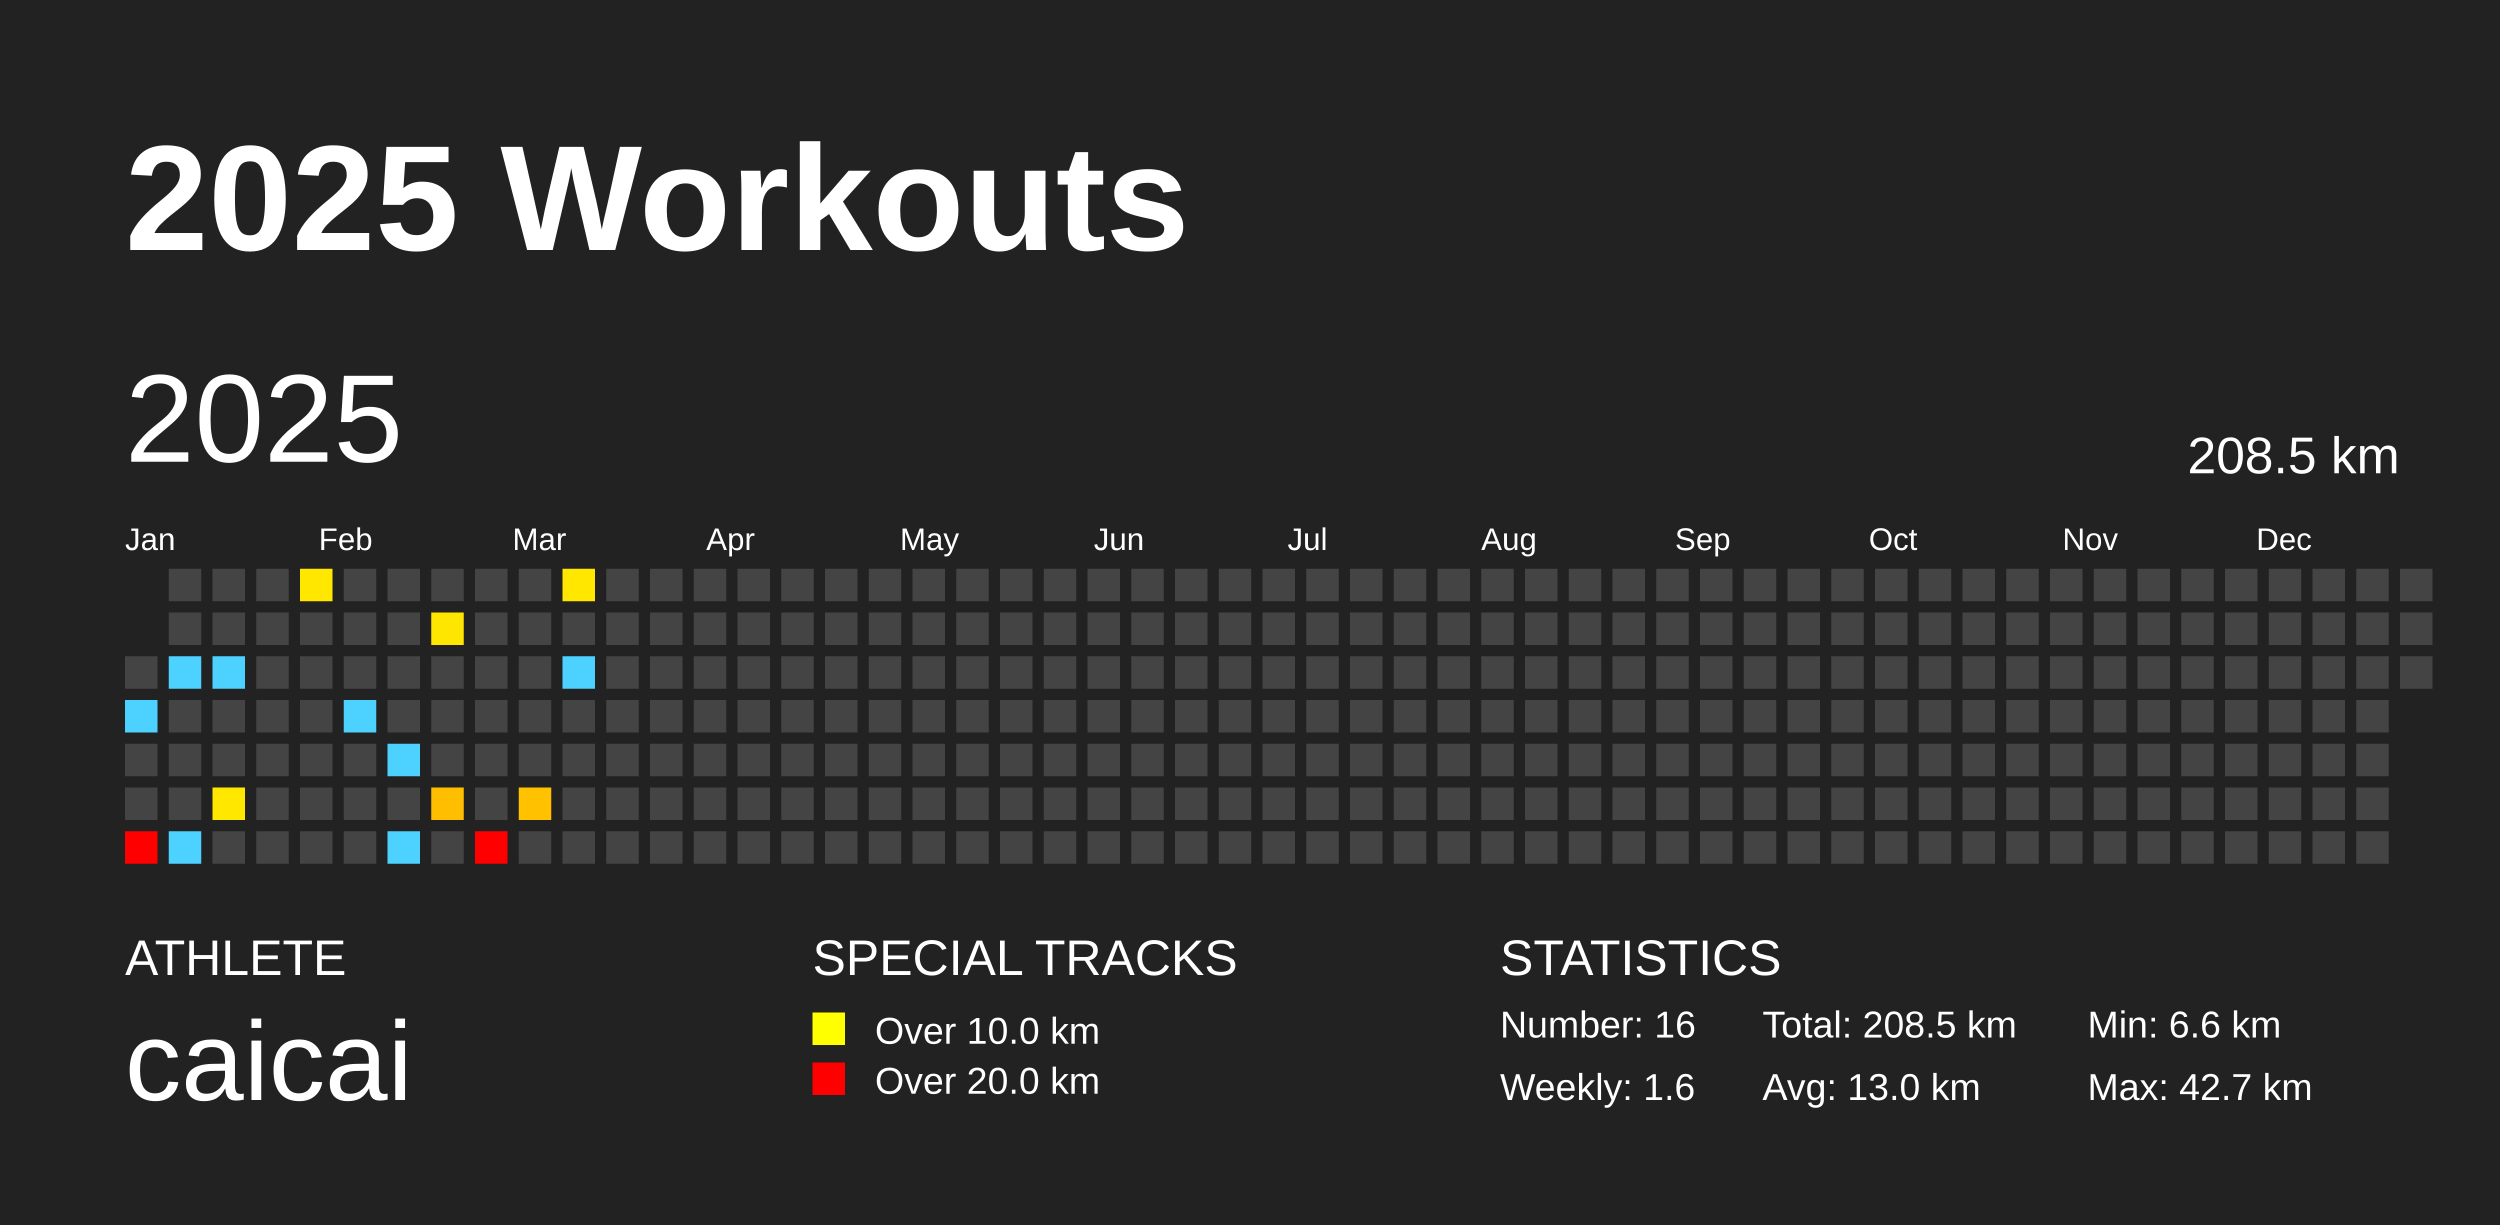
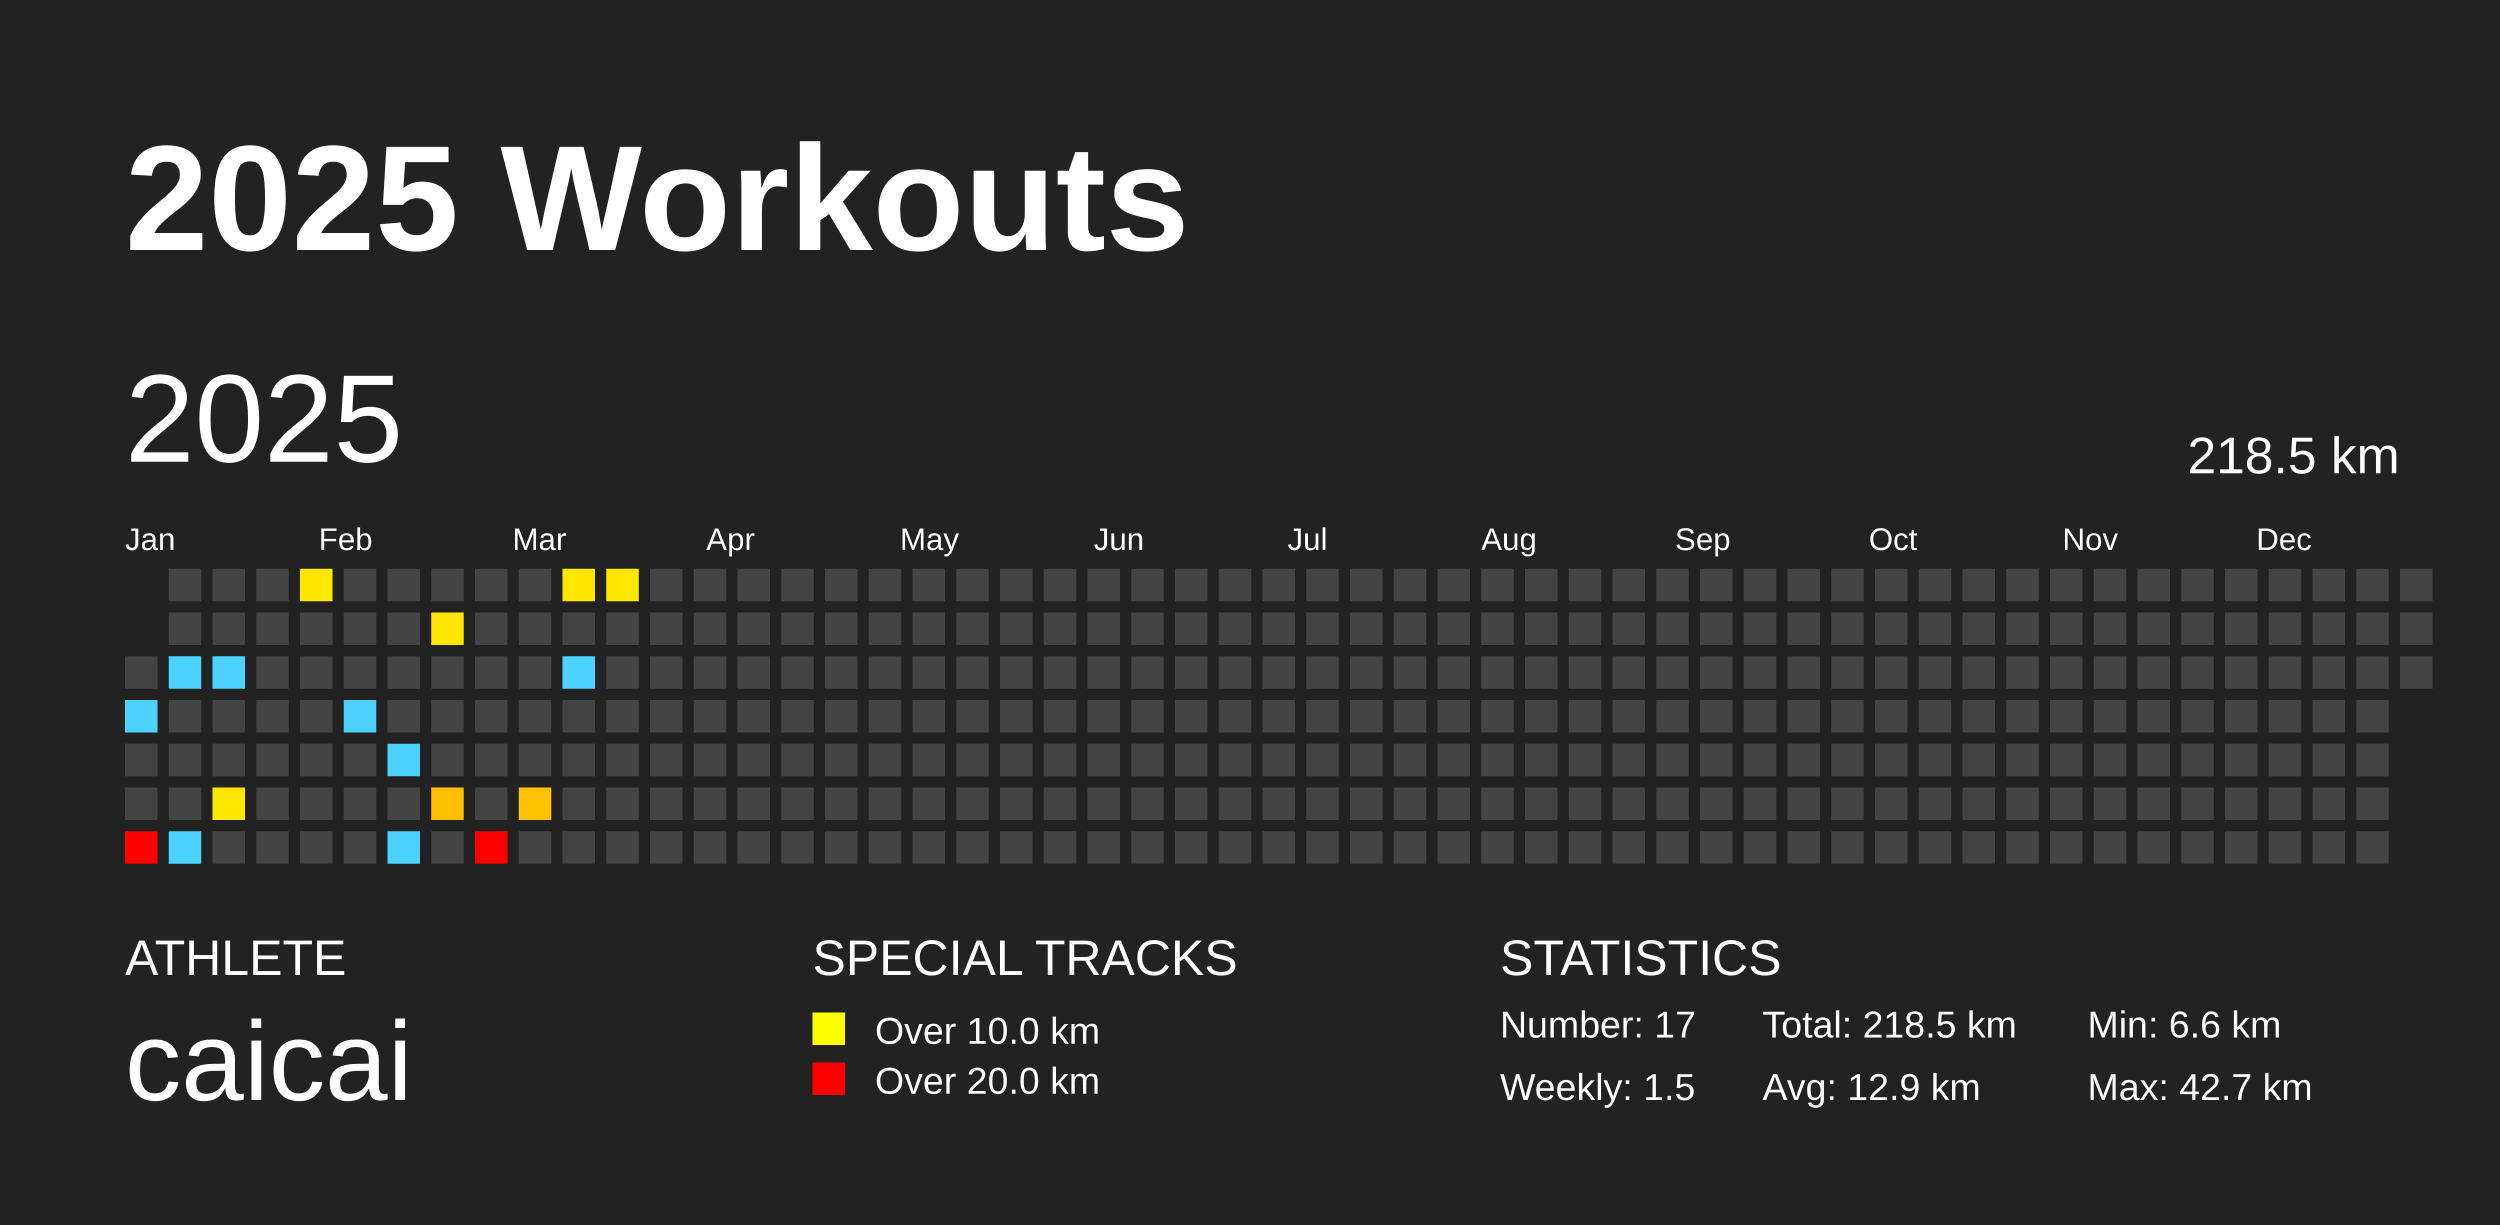
<svg xmlns="http://www.w3.org/2000/svg" baseProfile="full" height="98mm" version="1.1" viewBox="0,0,200,98" width="200mm">
  <defs />
  <rect fill="#222222" height="98" width="200" x="0" y="0" />
  <text fill="#FFFFFF" style="font-size:12px; font-family:Arial; font-weight:bold;" x="10" y="20">2025 Workouts</text>
  <text fill="#FFFFFF" style="font-size:4px; font-family:Arial" x="10" y="78">ATHLETE</text>
  <text fill="#FFFFFF" style="font-size:9px; font-family:Arial" x="10" y="88">caicai</text>
  <text fill="#FFFFFF" style="font-size:4px; font-family:Arial" x="65" y="78">SPECIAL TRACKS</text>
  <rect fill="yellow" height="2.6" width="2.6" x="65" y="81" />
  <text fill="#FFFFFF" style="font-size:3px; font-family:Arial" x="70" y="83.5">Over 10.0 km</text>
  <rect fill="red" height="2.6" width="2.6" x="65" y="85" />
  <text fill="#FFFFFF" style="font-size:3px; font-family:Arial" x="70" y="87.5">Over 20.0 km</text>
  <text fill="#FFFFFF" style="font-size:4px; font-family:Arial" x="120" y="78">STATISTICS</text>
-   <text fill="#FFFFFF" style="font-size:3px; font-family:Arial" x="120" y="83">Number: 16</text>
-   <text fill="#FFFFFF" style="font-size:3px; font-family:Arial" x="120" y="88">Weekly: 1.6</text>
-   <text fill="#FFFFFF" style="font-size:3px; font-family:Arial" x="141" y="83">Total: 208.5 km</text>
-   <text fill="#FFFFFF" style="font-size:3px; font-family:Arial" x="141" y="88">Avg: 13.0 km</text>
+   <text fill="#FFFFFF" style="font-size:3px; font-family:Arial" x="120" y="83">Number: 17</text>
+   <text fill="#FFFFFF" style="font-size:3px; font-family:Arial" x="120" y="88">Weekly: 1.5</text>
+   <text fill="#FFFFFF" style="font-size:3px; font-family:Arial" x="141" y="83">Total: 218.5 km</text>
+   <text fill="#FFFFFF" style="font-size:3px; font-family:Arial" x="141" y="88">Avg: 12.9 km</text>
  <text fill="#FFFFFF" style="font-size:3px; font-family:Arial" x="167" y="83">Min: 6.6 km</text>
  <text fill="#FFFFFF" style="font-size:3px; font-family:Arial" x="167" y="88">Max: 42.7 km</text>
  <text dominant-baseline="hanging" fill="#FFFFFF" style="font-size:10.0px; font-family:Arial;" x="10" y="30">2025</text>
-   <text dominant-baseline="hanging" fill="#FFFFFF" style="font-size:4.125px; font-family:Arial;" x="175" y="35">208.5 km</text>
+   <text dominant-baseline="hanging" fill="#FFFFFF" style="font-size:4.125px; font-family:Arial;" x="175" y="35">218.5 km</text>
  <text fill="#FFFFFF" style="font-size:2.5px; font-family:Arial" x="10.0" y="44">Jan</text>
  <text fill="#FFFFFF" style="font-size:2.5px; font-family:Arial" x="25.5" y="44">Feb</text>
  <text fill="#FFFFFF" style="font-size:2.5px; font-family:Arial" x="41.0" y="44">Mar</text>
  <text fill="#FFFFFF" style="font-size:2.5px; font-family:Arial" x="56.5" y="44">Apr</text>
  <text fill="#FFFFFF" style="font-size:2.5px; font-family:Arial" x="72.0" y="44">May</text>
  <text fill="#FFFFFF" style="font-size:2.5px; font-family:Arial" x="87.5" y="44">Jun</text>
  <text fill="#FFFFFF" style="font-size:2.5px; font-family:Arial" x="103.0" y="44">Jul</text>
  <text fill="#FFFFFF" style="font-size:2.5px; font-family:Arial" x="118.5" y="44">Aug</text>
  <text fill="#FFFFFF" style="font-size:2.5px; font-family:Arial" x="134.0" y="44">Sep</text>
  <text fill="#FFFFFF" style="font-size:2.5px; font-family:Arial" x="149.5" y="44">Oct</text>
  <text fill="#FFFFFF" style="font-size:2.5px; font-family:Arial" x="165.0" y="44">Nov</text>
  <text fill="#FFFFFF" style="font-size:2.5px; font-family:Arial" x="180.5" y="44">Dec</text>
  <rect fill="#444444" height="2.6" width="2.6" x="10.0" y="52.5" />
  <rect fill="#4dd2ff" height="2.6" width="2.6" x="10.0" y="56.0" />
  <rect fill="#444444" height="2.6" width="2.6" x="10.0" y="59.5" />
  <rect fill="#444444" height="2.6" width="2.6" x="10.0" y="63.0" />
  <rect fill="red" height="2.6" width="2.6" x="10.0" y="66.5" />
  <rect fill="#444444" height="2.6" width="2.6" x="13.5" y="45.5" />
  <rect fill="#444444" height="2.6" width="2.6" x="13.5" y="49.0" />
  <rect fill="#4dd2ff" height="2.6" width="2.6" x="13.5" y="52.5" />
  <rect fill="#444444" height="2.6" width="2.6" x="13.5" y="56.0" />
  <rect fill="#444444" height="2.6" width="2.6" x="13.5" y="59.5" />
  <rect fill="#444444" height="2.6" width="2.6" x="13.5" y="63.0" />
  <rect fill="#4dd2ff" height="2.6" width="2.6" x="13.5" y="66.5" />
  <rect fill="#444444" height="2.6" width="2.6" x="17.0" y="45.5" />
  <rect fill="#444444" height="2.6" width="2.6" x="17.0" y="49.0" />
  <rect fill="#4dd2ff" height="2.6" width="2.6" x="17.0" y="52.5" />
  <rect fill="#444444" height="2.6" width="2.6" x="17.0" y="56.0" />
  <rect fill="#444444" height="2.6" width="2.6" x="17.0" y="59.5" />
  <rect fill="#ffe700" height="2.6" width="2.6" x="17.0" y="63.0" />
  <rect fill="#444444" height="2.6" width="2.6" x="17.0" y="66.5" />
  <rect fill="#444444" height="2.6" width="2.6" x="20.5" y="45.5" />
  <rect fill="#444444" height="2.6" width="2.6" x="20.5" y="49.0" />
  <rect fill="#444444" height="2.6" width="2.6" x="20.5" y="52.5" />
  <rect fill="#444444" height="2.6" width="2.6" x="20.5" y="56.0" />
  <rect fill="#444444" height="2.6" width="2.6" x="20.5" y="59.5" />
  <rect fill="#444444" height="2.6" width="2.6" x="20.5" y="63.0" />
  <rect fill="#444444" height="2.6" width="2.6" x="20.5" y="66.5" />
  <rect fill="#ffe700" height="2.6" width="2.6" x="24.0" y="45.5" />
  <rect fill="#444444" height="2.6" width="2.6" x="24.0" y="49.0" />
  <rect fill="#444444" height="2.6" width="2.6" x="24.0" y="52.5" />
  <rect fill="#444444" height="2.6" width="2.6" x="24.0" y="56.0" />
  <rect fill="#444444" height="2.6" width="2.6" x="24.0" y="59.5" />
  <rect fill="#444444" height="2.6" width="2.6" x="24.0" y="63.0" />
  <rect fill="#444444" height="2.6" width="2.6" x="24.0" y="66.5" />
  <rect fill="#444444" height="2.6" width="2.6" x="27.5" y="45.5" />
  <rect fill="#444444" height="2.6" width="2.6" x="27.5" y="49.0" />
  <rect fill="#444444" height="2.6" width="2.6" x="27.5" y="52.5" />
  <rect fill="#4dd2ff" height="2.6" width="2.6" x="27.5" y="56.0" />
  <rect fill="#444444" height="2.6" width="2.6" x="27.5" y="59.5" />
  <rect fill="#444444" height="2.6" width="2.6" x="27.5" y="63.0" />
  <rect fill="#444444" height="2.6" width="2.6" x="27.5" y="66.5" />
  <rect fill="#444444" height="2.6" width="2.6" x="31.0" y="45.5" />
  <rect fill="#444444" height="2.6" width="2.6" x="31.0" y="49.0" />
  <rect fill="#444444" height="2.6" width="2.6" x="31.0" y="52.5" />
  <rect fill="#444444" height="2.6" width="2.6" x="31.0" y="56.0" />
  <rect fill="#4dd2ff" height="2.6" width="2.6" x="31.0" y="59.5" />
  <rect fill="#444444" height="2.6" width="2.6" x="31.0" y="63.0" />
  <rect fill="#4dd2ff" height="2.6" width="2.6" x="31.0" y="66.5" />
  <rect fill="#444444" height="2.6" width="2.6" x="34.5" y="45.5" />
  <rect fill="#ffe600" height="2.6" width="2.6" x="34.5" y="49.0" />
  <rect fill="#444444" height="2.6" width="2.6" x="34.5" y="52.5" />
  <rect fill="#444444" height="2.6" width="2.6" x="34.5" y="56.0" />
  <rect fill="#444444" height="2.6" width="2.6" x="34.5" y="59.5" />
  <rect fill="#ffbf00" height="2.6" width="2.6" x="34.5" y="63.0" />
  <rect fill="#444444" height="2.6" width="2.6" x="34.5" y="66.5" />
  <rect fill="#444444" height="2.6" width="2.6" x="38.0" y="45.5" />
  <rect fill="#444444" height="2.6" width="2.6" x="38.0" y="49.0" />
  <rect fill="#444444" height="2.6" width="2.6" x="38.0" y="52.5" />
  <rect fill="#444444" height="2.6" width="2.6" x="38.0" y="56.0" />
  <rect fill="#444444" height="2.6" width="2.6" x="38.0" y="59.5" />
  <rect fill="#444444" height="2.6" width="2.6" x="38.0" y="63.0" />
  <rect fill="red" height="2.6" width="2.6" x="38.0" y="66.5" />
  <rect fill="#444444" height="2.6" width="2.6" x="41.5" y="45.5" />
  <rect fill="#444444" height="2.6" width="2.6" x="41.5" y="49.0" />
  <rect fill="#444444" height="2.6" width="2.6" x="41.5" y="52.5" />
  <rect fill="#444444" height="2.6" width="2.6" x="41.5" y="56.0" />
  <rect fill="#444444" height="2.6" width="2.6" x="41.5" y="59.5" />
  <rect fill="#ffc100" height="2.6" width="2.6" x="41.5" y="63.0" />
  <rect fill="#444444" height="2.6" width="2.6" x="41.5" y="66.5" />
  <rect fill="#ffe700" height="2.6" width="2.6" x="45.0" y="45.5" />
  <rect fill="#444444" height="2.6" width="2.6" x="45.0" y="49.0" />
  <rect fill="#4dd2ff" height="2.6" width="2.6" x="45.0" y="52.5" />
  <rect fill="#444444" height="2.6" width="2.6" x="45.0" y="56.0" />
  <rect fill="#444444" height="2.6" width="2.6" x="45.0" y="59.5" />
  <rect fill="#444444" height="2.6" width="2.6" x="45.0" y="63.0" />
  <rect fill="#444444" height="2.6" width="2.6" x="45.0" y="66.5" />
-   <rect fill="#444444" height="2.6" width="2.6" x="48.5" y="45.5" />
+   <rect fill="#ffe700" height="2.6" width="2.6" x="48.5" y="45.5" />
  <rect fill="#444444" height="2.6" width="2.6" x="48.5" y="49.0" />
  <rect fill="#444444" height="2.6" width="2.6" x="48.5" y="52.5" />
  <rect fill="#444444" height="2.6" width="2.6" x="48.5" y="56.0" />
  <rect fill="#444444" height="2.6" width="2.6" x="48.5" y="59.5" />
  <rect fill="#444444" height="2.6" width="2.6" x="48.5" y="63.0" />
  <rect fill="#444444" height="2.6" width="2.6" x="48.5" y="66.5" />
  <rect fill="#444444" height="2.6" width="2.6" x="52.0" y="45.5" />
  <rect fill="#444444" height="2.6" width="2.6" x="52.0" y="49.0" />
  <rect fill="#444444" height="2.6" width="2.6" x="52.0" y="52.5" />
  <rect fill="#444444" height="2.6" width="2.6" x="52.0" y="56.0" />
  <rect fill="#444444" height="2.6" width="2.6" x="52.0" y="59.5" />
  <rect fill="#444444" height="2.6" width="2.6" x="52.0" y="63.0" />
  <rect fill="#444444" height="2.6" width="2.6" x="52.0" y="66.5" />
  <rect fill="#444444" height="2.6" width="2.6" x="55.5" y="45.5" />
  <rect fill="#444444" height="2.6" width="2.6" x="55.5" y="49.0" />
  <rect fill="#444444" height="2.6" width="2.6" x="55.5" y="52.5" />
  <rect fill="#444444" height="2.6" width="2.6" x="55.5" y="56.0" />
  <rect fill="#444444" height="2.6" width="2.6" x="55.5" y="59.5" />
  <rect fill="#444444" height="2.6" width="2.6" x="55.5" y="63.0" />
  <rect fill="#444444" height="2.6" width="2.6" x="55.5" y="66.5" />
  <rect fill="#444444" height="2.6" width="2.6" x="59.0" y="45.5" />
  <rect fill="#444444" height="2.6" width="2.6" x="59.0" y="49.0" />
  <rect fill="#444444" height="2.6" width="2.6" x="59.0" y="52.5" />
  <rect fill="#444444" height="2.6" width="2.6" x="59.0" y="56.0" />
  <rect fill="#444444" height="2.6" width="2.6" x="59.0" y="59.5" />
  <rect fill="#444444" height="2.6" width="2.6" x="59.0" y="63.0" />
  <rect fill="#444444" height="2.6" width="2.6" x="59.0" y="66.5" />
  <rect fill="#444444" height="2.6" width="2.6" x="62.5" y="45.5" />
  <rect fill="#444444" height="2.6" width="2.6" x="62.5" y="49.0" />
  <rect fill="#444444" height="2.6" width="2.6" x="62.5" y="52.5" />
  <rect fill="#444444" height="2.6" width="2.6" x="62.5" y="56.0" />
  <rect fill="#444444" height="2.6" width="2.6" x="62.5" y="59.5" />
  <rect fill="#444444" height="2.6" width="2.6" x="62.5" y="63.0" />
  <rect fill="#444444" height="2.6" width="2.6" x="62.5" y="66.5" />
  <rect fill="#444444" height="2.6" width="2.6" x="66.0" y="45.5" />
  <rect fill="#444444" height="2.6" width="2.6" x="66.0" y="49.0" />
  <rect fill="#444444" height="2.6" width="2.6" x="66.0" y="52.5" />
  <rect fill="#444444" height="2.6" width="2.6" x="66.0" y="56.0" />
  <rect fill="#444444" height="2.6" width="2.6" x="66.0" y="59.5" />
  <rect fill="#444444" height="2.6" width="2.6" x="66.0" y="63.0" />
  <rect fill="#444444" height="2.6" width="2.6" x="66.0" y="66.5" />
  <rect fill="#444444" height="2.6" width="2.6" x="69.5" y="45.5" />
  <rect fill="#444444" height="2.6" width="2.6" x="69.5" y="49.0" />
  <rect fill="#444444" height="2.6" width="2.6" x="69.5" y="52.5" />
  <rect fill="#444444" height="2.6" width="2.6" x="69.5" y="56.0" />
  <rect fill="#444444" height="2.6" width="2.6" x="69.5" y="59.5" />
  <rect fill="#444444" height="2.6" width="2.6" x="69.5" y="63.0" />
  <rect fill="#444444" height="2.6" width="2.6" x="69.5" y="66.5" />
  <rect fill="#444444" height="2.6" width="2.6" x="73.0" y="45.5" />
  <rect fill="#444444" height="2.6" width="2.6" x="73.0" y="49.0" />
  <rect fill="#444444" height="2.6" width="2.6" x="73.0" y="52.5" />
  <rect fill="#444444" height="2.6" width="2.6" x="73.0" y="56.0" />
  <rect fill="#444444" height="2.6" width="2.6" x="73.0" y="59.5" />
  <rect fill="#444444" height="2.6" width="2.6" x="73.0" y="63.0" />
  <rect fill="#444444" height="2.6" width="2.6" x="73.0" y="66.5" />
  <rect fill="#444444" height="2.6" width="2.6" x="76.5" y="45.5" />
  <rect fill="#444444" height="2.6" width="2.6" x="76.5" y="49.0" />
  <rect fill="#444444" height="2.6" width="2.6" x="76.5" y="52.5" />
  <rect fill="#444444" height="2.6" width="2.6" x="76.5" y="56.0" />
  <rect fill="#444444" height="2.6" width="2.6" x="76.5" y="59.5" />
  <rect fill="#444444" height="2.6" width="2.6" x="76.5" y="63.0" />
  <rect fill="#444444" height="2.6" width="2.6" x="76.5" y="66.5" />
  <rect fill="#444444" height="2.6" width="2.6" x="80.0" y="45.5" />
  <rect fill="#444444" height="2.6" width="2.6" x="80.0" y="49.0" />
  <rect fill="#444444" height="2.6" width="2.6" x="80.0" y="52.5" />
  <rect fill="#444444" height="2.6" width="2.6" x="80.0" y="56.0" />
  <rect fill="#444444" height="2.6" width="2.6" x="80.0" y="59.5" />
  <rect fill="#444444" height="2.6" width="2.6" x="80.0" y="63.0" />
  <rect fill="#444444" height="2.6" width="2.6" x="80.0" y="66.5" />
  <rect fill="#444444" height="2.6" width="2.6" x="83.5" y="45.5" />
  <rect fill="#444444" height="2.6" width="2.6" x="83.5" y="49.0" />
  <rect fill="#444444" height="2.6" width="2.6" x="83.5" y="52.5" />
  <rect fill="#444444" height="2.6" width="2.6" x="83.5" y="56.0" />
  <rect fill="#444444" height="2.6" width="2.6" x="83.5" y="59.5" />
  <rect fill="#444444" height="2.6" width="2.6" x="83.5" y="63.0" />
  <rect fill="#444444" height="2.6" width="2.6" x="83.5" y="66.5" />
  <rect fill="#444444" height="2.6" width="2.6" x="87.0" y="45.5" />
  <rect fill="#444444" height="2.6" width="2.6" x="87.0" y="49.0" />
  <rect fill="#444444" height="2.6" width="2.6" x="87.0" y="52.5" />
  <rect fill="#444444" height="2.6" width="2.6" x="87.0" y="56.0" />
  <rect fill="#444444" height="2.6" width="2.6" x="87.0" y="59.5" />
  <rect fill="#444444" height="2.6" width="2.6" x="87.0" y="63.0" />
  <rect fill="#444444" height="2.6" width="2.6" x="87.0" y="66.5" />
  <rect fill="#444444" height="2.6" width="2.6" x="90.5" y="45.5" />
  <rect fill="#444444" height="2.6" width="2.6" x="90.5" y="49.0" />
  <rect fill="#444444" height="2.6" width="2.6" x="90.5" y="52.5" />
  <rect fill="#444444" height="2.6" width="2.6" x="90.5" y="56.0" />
  <rect fill="#444444" height="2.6" width="2.6" x="90.5" y="59.5" />
  <rect fill="#444444" height="2.6" width="2.6" x="90.5" y="63.0" />
  <rect fill="#444444" height="2.6" width="2.6" x="90.5" y="66.5" />
  <rect fill="#444444" height="2.6" width="2.6" x="94.0" y="45.5" />
  <rect fill="#444444" height="2.6" width="2.6" x="94.0" y="49.0" />
  <rect fill="#444444" height="2.6" width="2.6" x="94.0" y="52.5" />
  <rect fill="#444444" height="2.6" width="2.6" x="94.0" y="56.0" />
  <rect fill="#444444" height="2.6" width="2.6" x="94.0" y="59.5" />
  <rect fill="#444444" height="2.6" width="2.6" x="94.0" y="63.0" />
  <rect fill="#444444" height="2.6" width="2.6" x="94.0" y="66.5" />
  <rect fill="#444444" height="2.6" width="2.6" x="97.5" y="45.5" />
  <rect fill="#444444" height="2.6" width="2.6" x="97.5" y="49.0" />
  <rect fill="#444444" height="2.6" width="2.6" x="97.5" y="52.5" />
  <rect fill="#444444" height="2.6" width="2.6" x="97.5" y="56.0" />
  <rect fill="#444444" height="2.6" width="2.6" x="97.5" y="59.5" />
  <rect fill="#444444" height="2.6" width="2.6" x="97.5" y="63.0" />
  <rect fill="#444444" height="2.6" width="2.6" x="97.5" y="66.5" />
  <rect fill="#444444" height="2.6" width="2.6" x="101.0" y="45.5" />
  <rect fill="#444444" height="2.6" width="2.6" x="101.0" y="49.0" />
  <rect fill="#444444" height="2.6" width="2.6" x="101.0" y="52.5" />
  <rect fill="#444444" height="2.6" width="2.6" x="101.0" y="56.0" />
  <rect fill="#444444" height="2.6" width="2.6" x="101.0" y="59.5" />
  <rect fill="#444444" height="2.6" width="2.6" x="101.0" y="63.0" />
  <rect fill="#444444" height="2.6" width="2.6" x="101.0" y="66.5" />
  <rect fill="#444444" height="2.6" width="2.6" x="104.5" y="45.5" />
  <rect fill="#444444" height="2.6" width="2.6" x="104.5" y="49.0" />
  <rect fill="#444444" height="2.6" width="2.6" x="104.5" y="52.5" />
  <rect fill="#444444" height="2.6" width="2.6" x="104.5" y="56.0" />
  <rect fill="#444444" height="2.6" width="2.6" x="104.5" y="59.5" />
  <rect fill="#444444" height="2.6" width="2.6" x="104.5" y="63.0" />
  <rect fill="#444444" height="2.6" width="2.6" x="104.5" y="66.5" />
  <rect fill="#444444" height="2.6" width="2.6" x="108.0" y="45.5" />
  <rect fill="#444444" height="2.6" width="2.6" x="108.0" y="49.0" />
  <rect fill="#444444" height="2.6" width="2.6" x="108.0" y="52.5" />
  <rect fill="#444444" height="2.6" width="2.6" x="108.0" y="56.0" />
  <rect fill="#444444" height="2.6" width="2.6" x="108.0" y="59.5" />
  <rect fill="#444444" height="2.6" width="2.6" x="108.0" y="63.0" />
  <rect fill="#444444" height="2.6" width="2.6" x="108.0" y="66.5" />
  <rect fill="#444444" height="2.6" width="2.6" x="111.5" y="45.5" />
  <rect fill="#444444" height="2.6" width="2.6" x="111.5" y="49.0" />
  <rect fill="#444444" height="2.6" width="2.6" x="111.5" y="52.5" />
  <rect fill="#444444" height="2.6" width="2.6" x="111.5" y="56.0" />
  <rect fill="#444444" height="2.6" width="2.6" x="111.5" y="59.5" />
  <rect fill="#444444" height="2.6" width="2.6" x="111.5" y="63.0" />
  <rect fill="#444444" height="2.6" width="2.6" x="111.5" y="66.5" />
  <rect fill="#444444" height="2.6" width="2.6" x="115.0" y="45.5" />
  <rect fill="#444444" height="2.6" width="2.6" x="115.0" y="49.0" />
  <rect fill="#444444" height="2.6" width="2.6" x="115.0" y="52.5" />
  <rect fill="#444444" height="2.6" width="2.6" x="115.0" y="56.0" />
  <rect fill="#444444" height="2.6" width="2.6" x="115.0" y="59.5" />
  <rect fill="#444444" height="2.6" width="2.6" x="115.0" y="63.0" />
  <rect fill="#444444" height="2.6" width="2.6" x="115.0" y="66.5" />
  <rect fill="#444444" height="2.6" width="2.6" x="118.5" y="45.5" />
  <rect fill="#444444" height="2.6" width="2.6" x="118.5" y="49.0" />
  <rect fill="#444444" height="2.6" width="2.6" x="118.5" y="52.5" />
  <rect fill="#444444" height="2.6" width="2.6" x="118.5" y="56.0" />
  <rect fill="#444444" height="2.6" width="2.6" x="118.5" y="59.5" />
  <rect fill="#444444" height="2.6" width="2.6" x="118.5" y="63.0" />
  <rect fill="#444444" height="2.6" width="2.6" x="118.5" y="66.5" />
  <rect fill="#444444" height="2.6" width="2.6" x="122.0" y="45.5" />
  <rect fill="#444444" height="2.6" width="2.6" x="122.0" y="49.0" />
  <rect fill="#444444" height="2.6" width="2.6" x="122.0" y="52.5" />
  <rect fill="#444444" height="2.6" width="2.6" x="122.0" y="56.0" />
  <rect fill="#444444" height="2.6" width="2.6" x="122.0" y="59.5" />
  <rect fill="#444444" height="2.6" width="2.6" x="122.0" y="63.0" />
  <rect fill="#444444" height="2.6" width="2.6" x="122.0" y="66.5" />
  <rect fill="#444444" height="2.6" width="2.6" x="125.5" y="45.5" />
  <rect fill="#444444" height="2.6" width="2.6" x="125.5" y="49.0" />
  <rect fill="#444444" height="2.6" width="2.6" x="125.5" y="52.5" />
  <rect fill="#444444" height="2.6" width="2.6" x="125.5" y="56.0" />
  <rect fill="#444444" height="2.6" width="2.6" x="125.5" y="59.5" />
  <rect fill="#444444" height="2.6" width="2.6" x="125.5" y="63.0" />
  <rect fill="#444444" height="2.6" width="2.6" x="125.5" y="66.5" />
  <rect fill="#444444" height="2.6" width="2.6" x="129.0" y="45.5" />
  <rect fill="#444444" height="2.6" width="2.6" x="129.0" y="49.0" />
  <rect fill="#444444" height="2.6" width="2.6" x="129.0" y="52.5" />
  <rect fill="#444444" height="2.6" width="2.6" x="129.0" y="56.0" />
  <rect fill="#444444" height="2.6" width="2.6" x="129.0" y="59.5" />
  <rect fill="#444444" height="2.6" width="2.6" x="129.0" y="63.0" />
  <rect fill="#444444" height="2.6" width="2.6" x="129.0" y="66.5" />
  <rect fill="#444444" height="2.6" width="2.6" x="132.5" y="45.5" />
  <rect fill="#444444" height="2.6" width="2.6" x="132.5" y="49.0" />
  <rect fill="#444444" height="2.6" width="2.6" x="132.5" y="52.5" />
  <rect fill="#444444" height="2.6" width="2.6" x="132.5" y="56.0" />
  <rect fill="#444444" height="2.6" width="2.6" x="132.5" y="59.5" />
  <rect fill="#444444" height="2.6" width="2.6" x="132.5" y="63.0" />
  <rect fill="#444444" height="2.6" width="2.6" x="132.5" y="66.5" />
  <rect fill="#444444" height="2.6" width="2.6" x="136.0" y="45.5" />
  <rect fill="#444444" height="2.6" width="2.6" x="136.0" y="49.0" />
  <rect fill="#444444" height="2.6" width="2.6" x="136.0" y="52.5" />
  <rect fill="#444444" height="2.6" width="2.6" x="136.0" y="56.0" />
  <rect fill="#444444" height="2.6" width="2.6" x="136.0" y="59.5" />
  <rect fill="#444444" height="2.6" width="2.6" x="136.0" y="63.0" />
  <rect fill="#444444" height="2.6" width="2.6" x="136.0" y="66.5" />
  <rect fill="#444444" height="2.6" width="2.6" x="139.5" y="45.5" />
  <rect fill="#444444" height="2.6" width="2.6" x="139.5" y="49.0" />
  <rect fill="#444444" height="2.6" width="2.6" x="139.5" y="52.5" />
  <rect fill="#444444" height="2.6" width="2.6" x="139.5" y="56.0" />
  <rect fill="#444444" height="2.6" width="2.6" x="139.5" y="59.5" />
  <rect fill="#444444" height="2.6" width="2.6" x="139.5" y="63.0" />
  <rect fill="#444444" height="2.6" width="2.6" x="139.5" y="66.5" />
  <rect fill="#444444" height="2.6" width="2.6" x="143.0" y="45.5" />
  <rect fill="#444444" height="2.6" width="2.6" x="143.0" y="49.0" />
  <rect fill="#444444" height="2.6" width="2.6" x="143.0" y="52.5" />
  <rect fill="#444444" height="2.6" width="2.6" x="143.0" y="56.0" />
  <rect fill="#444444" height="2.6" width="2.6" x="143.0" y="59.5" />
  <rect fill="#444444" height="2.6" width="2.6" x="143.0" y="63.0" />
  <rect fill="#444444" height="2.6" width="2.6" x="143.0" y="66.5" />
  <rect fill="#444444" height="2.6" width="2.6" x="146.5" y="45.5" />
  <rect fill="#444444" height="2.6" width="2.6" x="146.5" y="49.0" />
  <rect fill="#444444" height="2.6" width="2.6" x="146.5" y="52.5" />
  <rect fill="#444444" height="2.6" width="2.6" x="146.5" y="56.0" />
  <rect fill="#444444" height="2.6" width="2.6" x="146.5" y="59.5" />
  <rect fill="#444444" height="2.6" width="2.6" x="146.5" y="63.0" />
  <rect fill="#444444" height="2.6" width="2.6" x="146.5" y="66.5" />
  <rect fill="#444444" height="2.6" width="2.6" x="150.0" y="45.5" />
  <rect fill="#444444" height="2.6" width="2.6" x="150.0" y="49.0" />
  <rect fill="#444444" height="2.6" width="2.6" x="150.0" y="52.5" />
  <rect fill="#444444" height="2.6" width="2.6" x="150.0" y="56.0" />
  <rect fill="#444444" height="2.6" width="2.6" x="150.0" y="59.5" />
  <rect fill="#444444" height="2.6" width="2.6" x="150.0" y="63.0" />
  <rect fill="#444444" height="2.6" width="2.6" x="150.0" y="66.5" />
  <rect fill="#444444" height="2.6" width="2.6" x="153.5" y="45.5" />
  <rect fill="#444444" height="2.6" width="2.6" x="153.5" y="49.0" />
  <rect fill="#444444" height="2.6" width="2.6" x="153.5" y="52.5" />
  <rect fill="#444444" height="2.6" width="2.6" x="153.5" y="56.0" />
  <rect fill="#444444" height="2.6" width="2.6" x="153.5" y="59.5" />
  <rect fill="#444444" height="2.6" width="2.6" x="153.5" y="63.0" />
  <rect fill="#444444" height="2.6" width="2.6" x="153.5" y="66.5" />
  <rect fill="#444444" height="2.6" width="2.6" x="157.0" y="45.5" />
  <rect fill="#444444" height="2.6" width="2.6" x="157.0" y="49.0" />
  <rect fill="#444444" height="2.6" width="2.6" x="157.0" y="52.5" />
  <rect fill="#444444" height="2.6" width="2.6" x="157.0" y="56.0" />
  <rect fill="#444444" height="2.6" width="2.6" x="157.0" y="59.5" />
  <rect fill="#444444" height="2.6" width="2.6" x="157.0" y="63.0" />
  <rect fill="#444444" height="2.6" width="2.6" x="157.0" y="66.5" />
  <rect fill="#444444" height="2.6" width="2.6" x="160.5" y="45.5" />
  <rect fill="#444444" height="2.6" width="2.6" x="160.5" y="49.0" />
  <rect fill="#444444" height="2.6" width="2.6" x="160.5" y="52.5" />
  <rect fill="#444444" height="2.6" width="2.6" x="160.5" y="56.0" />
  <rect fill="#444444" height="2.6" width="2.6" x="160.5" y="59.5" />
  <rect fill="#444444" height="2.6" width="2.6" x="160.5" y="63.0" />
  <rect fill="#444444" height="2.6" width="2.6" x="160.5" y="66.5" />
  <rect fill="#444444" height="2.6" width="2.6" x="164.0" y="45.5" />
  <rect fill="#444444" height="2.6" width="2.6" x="164.0" y="49.0" />
  <rect fill="#444444" height="2.6" width="2.6" x="164.0" y="52.5" />
  <rect fill="#444444" height="2.6" width="2.6" x="164.0" y="56.0" />
  <rect fill="#444444" height="2.6" width="2.6" x="164.0" y="59.5" />
  <rect fill="#444444" height="2.6" width="2.6" x="164.0" y="63.0" />
  <rect fill="#444444" height="2.6" width="2.6" x="164.0" y="66.5" />
  <rect fill="#444444" height="2.6" width="2.6" x="167.5" y="45.5" />
  <rect fill="#444444" height="2.6" width="2.6" x="167.5" y="49.0" />
  <rect fill="#444444" height="2.6" width="2.6" x="167.5" y="52.5" />
  <rect fill="#444444" height="2.6" width="2.6" x="167.5" y="56.0" />
  <rect fill="#444444" height="2.6" width="2.6" x="167.5" y="59.5" />
  <rect fill="#444444" height="2.6" width="2.6" x="167.5" y="63.0" />
  <rect fill="#444444" height="2.6" width="2.6" x="167.5" y="66.5" />
  <rect fill="#444444" height="2.6" width="2.6" x="171.0" y="45.5" />
  <rect fill="#444444" height="2.6" width="2.6" x="171.0" y="49.0" />
  <rect fill="#444444" height="2.6" width="2.6" x="171.0" y="52.5" />
  <rect fill="#444444" height="2.6" width="2.6" x="171.0" y="56.0" />
  <rect fill="#444444" height="2.6" width="2.6" x="171.0" y="59.5" />
  <rect fill="#444444" height="2.6" width="2.6" x="171.0" y="63.0" />
  <rect fill="#444444" height="2.6" width="2.6" x="171.0" y="66.5" />
  <rect fill="#444444" height="2.6" width="2.6" x="174.5" y="45.5" />
  <rect fill="#444444" height="2.6" width="2.6" x="174.5" y="49.0" />
  <rect fill="#444444" height="2.6" width="2.6" x="174.5" y="52.5" />
  <rect fill="#444444" height="2.6" width="2.6" x="174.5" y="56.0" />
  <rect fill="#444444" height="2.6" width="2.6" x="174.5" y="59.5" />
  <rect fill="#444444" height="2.6" width="2.6" x="174.5" y="63.0" />
  <rect fill="#444444" height="2.6" width="2.6" x="174.5" y="66.5" />
  <rect fill="#444444" height="2.6" width="2.6" x="178.0" y="45.5" />
  <rect fill="#444444" height="2.6" width="2.6" x="178.0" y="49.0" />
  <rect fill="#444444" height="2.6" width="2.6" x="178.0" y="52.5" />
  <rect fill="#444444" height="2.6" width="2.6" x="178.0" y="56.0" />
  <rect fill="#444444" height="2.6" width="2.6" x="178.0" y="59.5" />
  <rect fill="#444444" height="2.6" width="2.6" x="178.0" y="63.0" />
  <rect fill="#444444" height="2.6" width="2.6" x="178.0" y="66.5" />
  <rect fill="#444444" height="2.6" width="2.6" x="181.5" y="45.5" />
  <rect fill="#444444" height="2.6" width="2.6" x="181.5" y="49.0" />
  <rect fill="#444444" height="2.6" width="2.6" x="181.5" y="52.5" />
  <rect fill="#444444" height="2.6" width="2.6" x="181.5" y="56.0" />
  <rect fill="#444444" height="2.6" width="2.6" x="181.5" y="59.5" />
  <rect fill="#444444" height="2.6" width="2.6" x="181.5" y="63.0" />
  <rect fill="#444444" height="2.6" width="2.6" x="181.5" y="66.5" />
  <rect fill="#444444" height="2.6" width="2.6" x="185.0" y="45.5" />
  <rect fill="#444444" height="2.6" width="2.6" x="185.0" y="49.0" />
  <rect fill="#444444" height="2.6" width="2.6" x="185.0" y="52.5" />
  <rect fill="#444444" height="2.6" width="2.6" x="185.0" y="56.0" />
  <rect fill="#444444" height="2.6" width="2.6" x="185.0" y="59.5" />
  <rect fill="#444444" height="2.6" width="2.6" x="185.0" y="63.0" />
  <rect fill="#444444" height="2.6" width="2.6" x="185.0" y="66.5" />
  <rect fill="#444444" height="2.6" width="2.6" x="188.5" y="45.5" />
  <rect fill="#444444" height="2.6" width="2.6" x="188.5" y="49.0" />
  <rect fill="#444444" height="2.6" width="2.6" x="188.5" y="52.5" />
  <rect fill="#444444" height="2.6" width="2.6" x="188.5" y="56.0" />
  <rect fill="#444444" height="2.6" width="2.6" x="188.5" y="59.5" />
  <rect fill="#444444" height="2.6" width="2.6" x="188.5" y="63.0" />
  <rect fill="#444444" height="2.6" width="2.6" x="188.5" y="66.5" />
  <rect fill="#444444" height="2.6" width="2.6" x="192.0" y="45.5" />
  <rect fill="#444444" height="2.6" width="2.6" x="192.0" y="49.0" />
  <rect fill="#444444" height="2.6" width="2.6" x="192.0" y="52.5" />
</svg>
